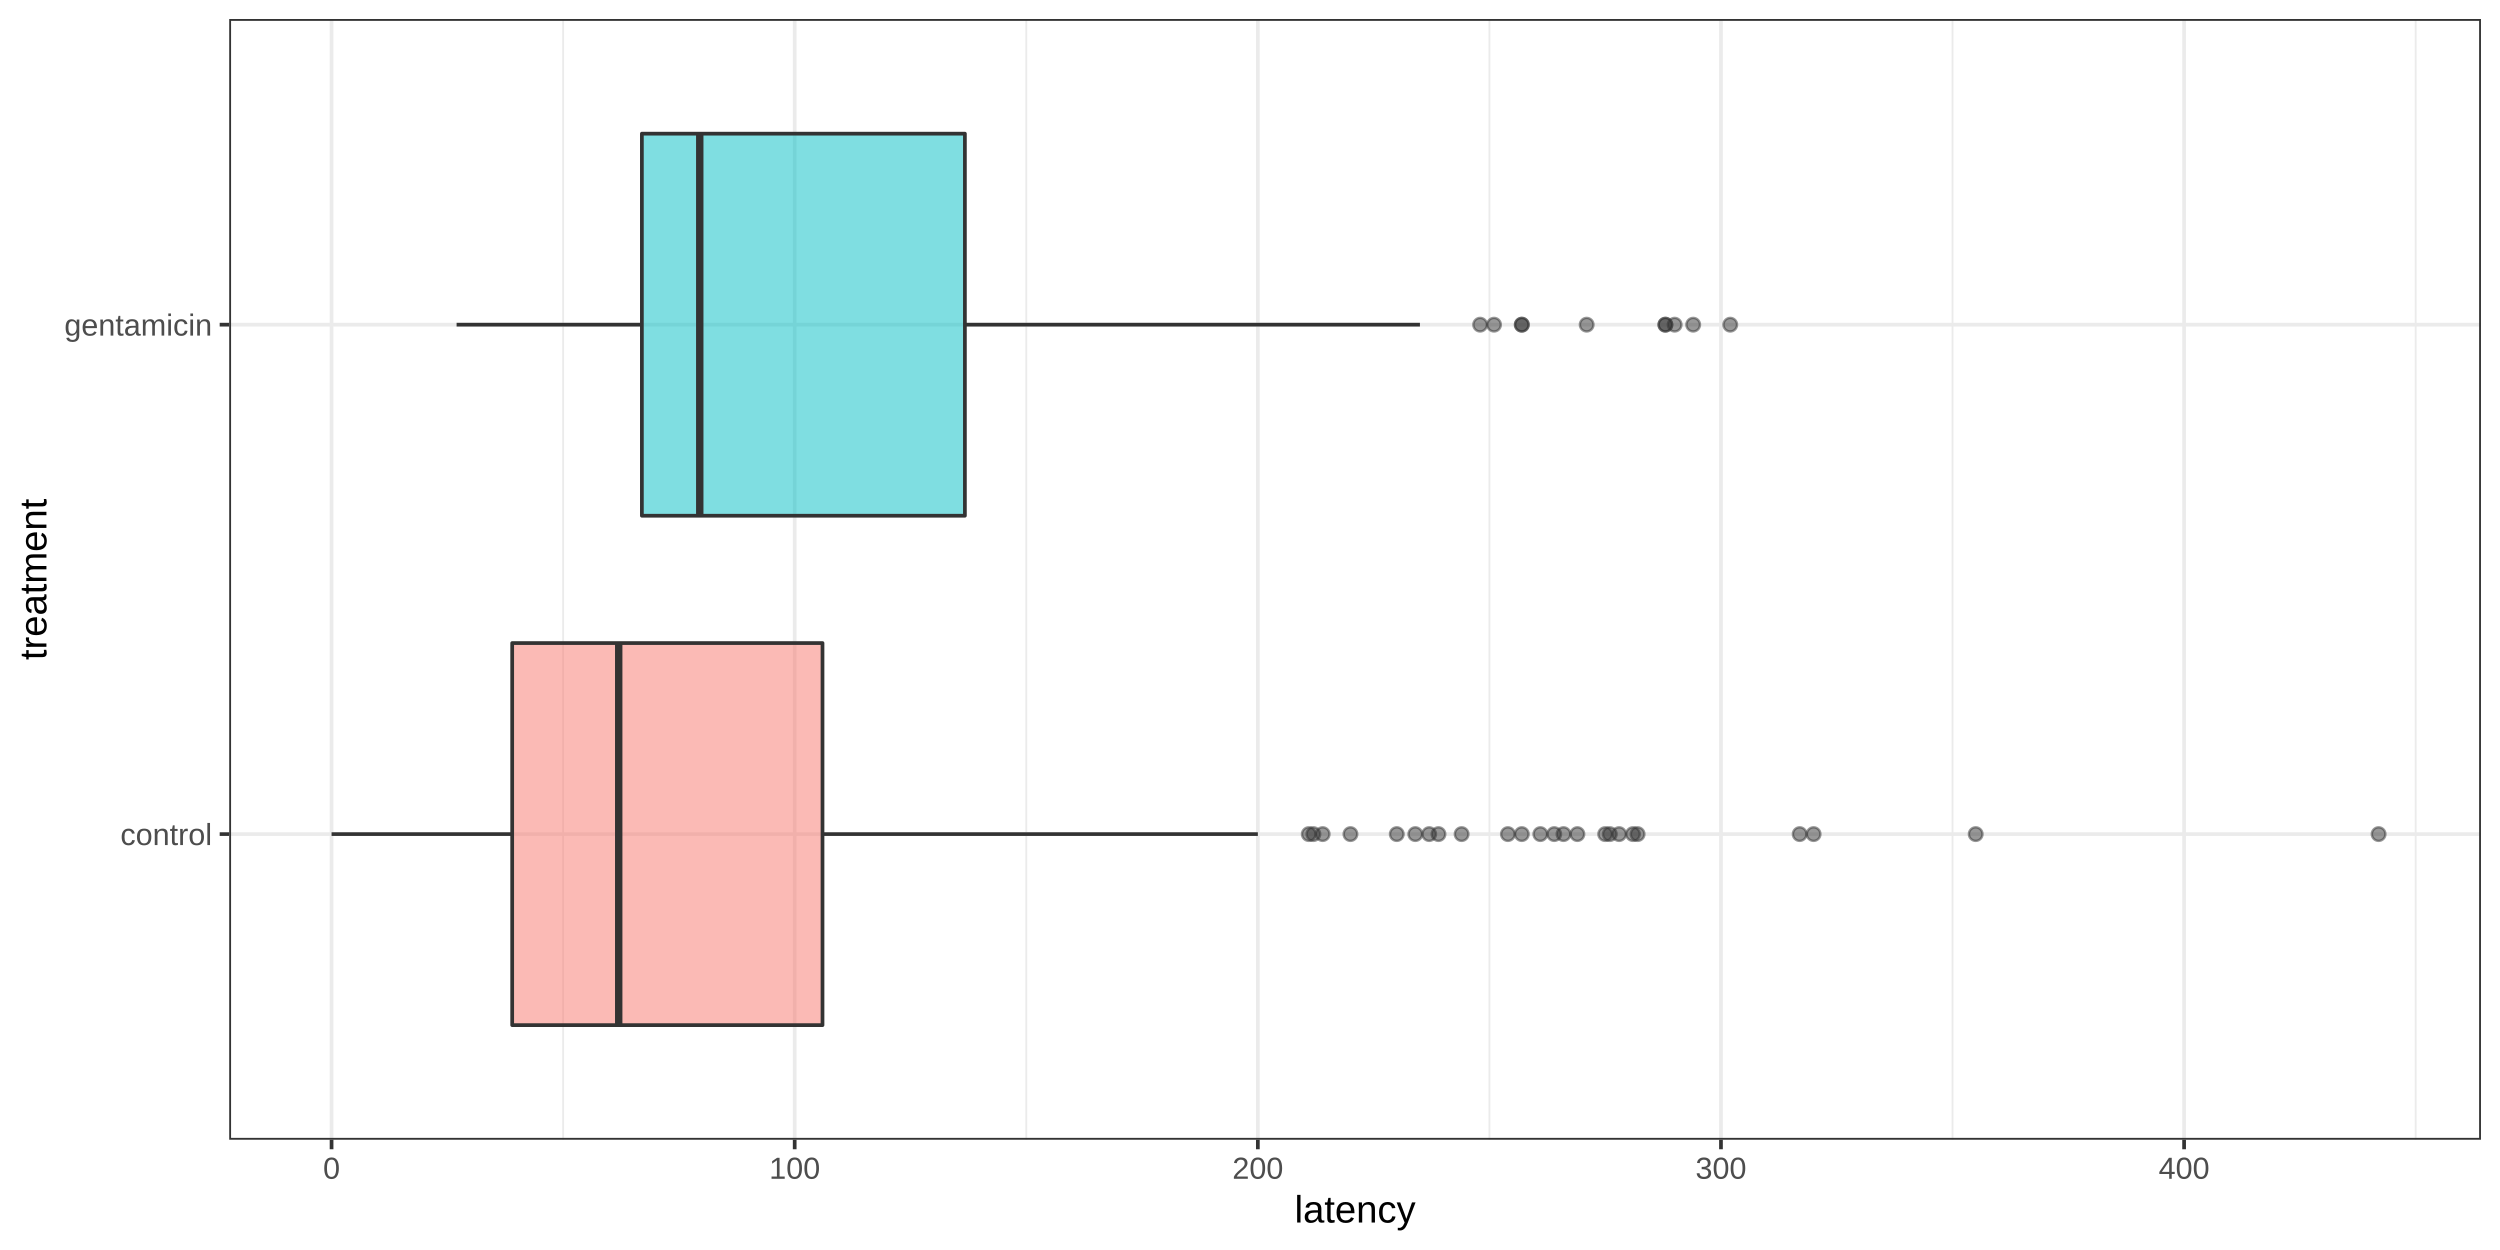
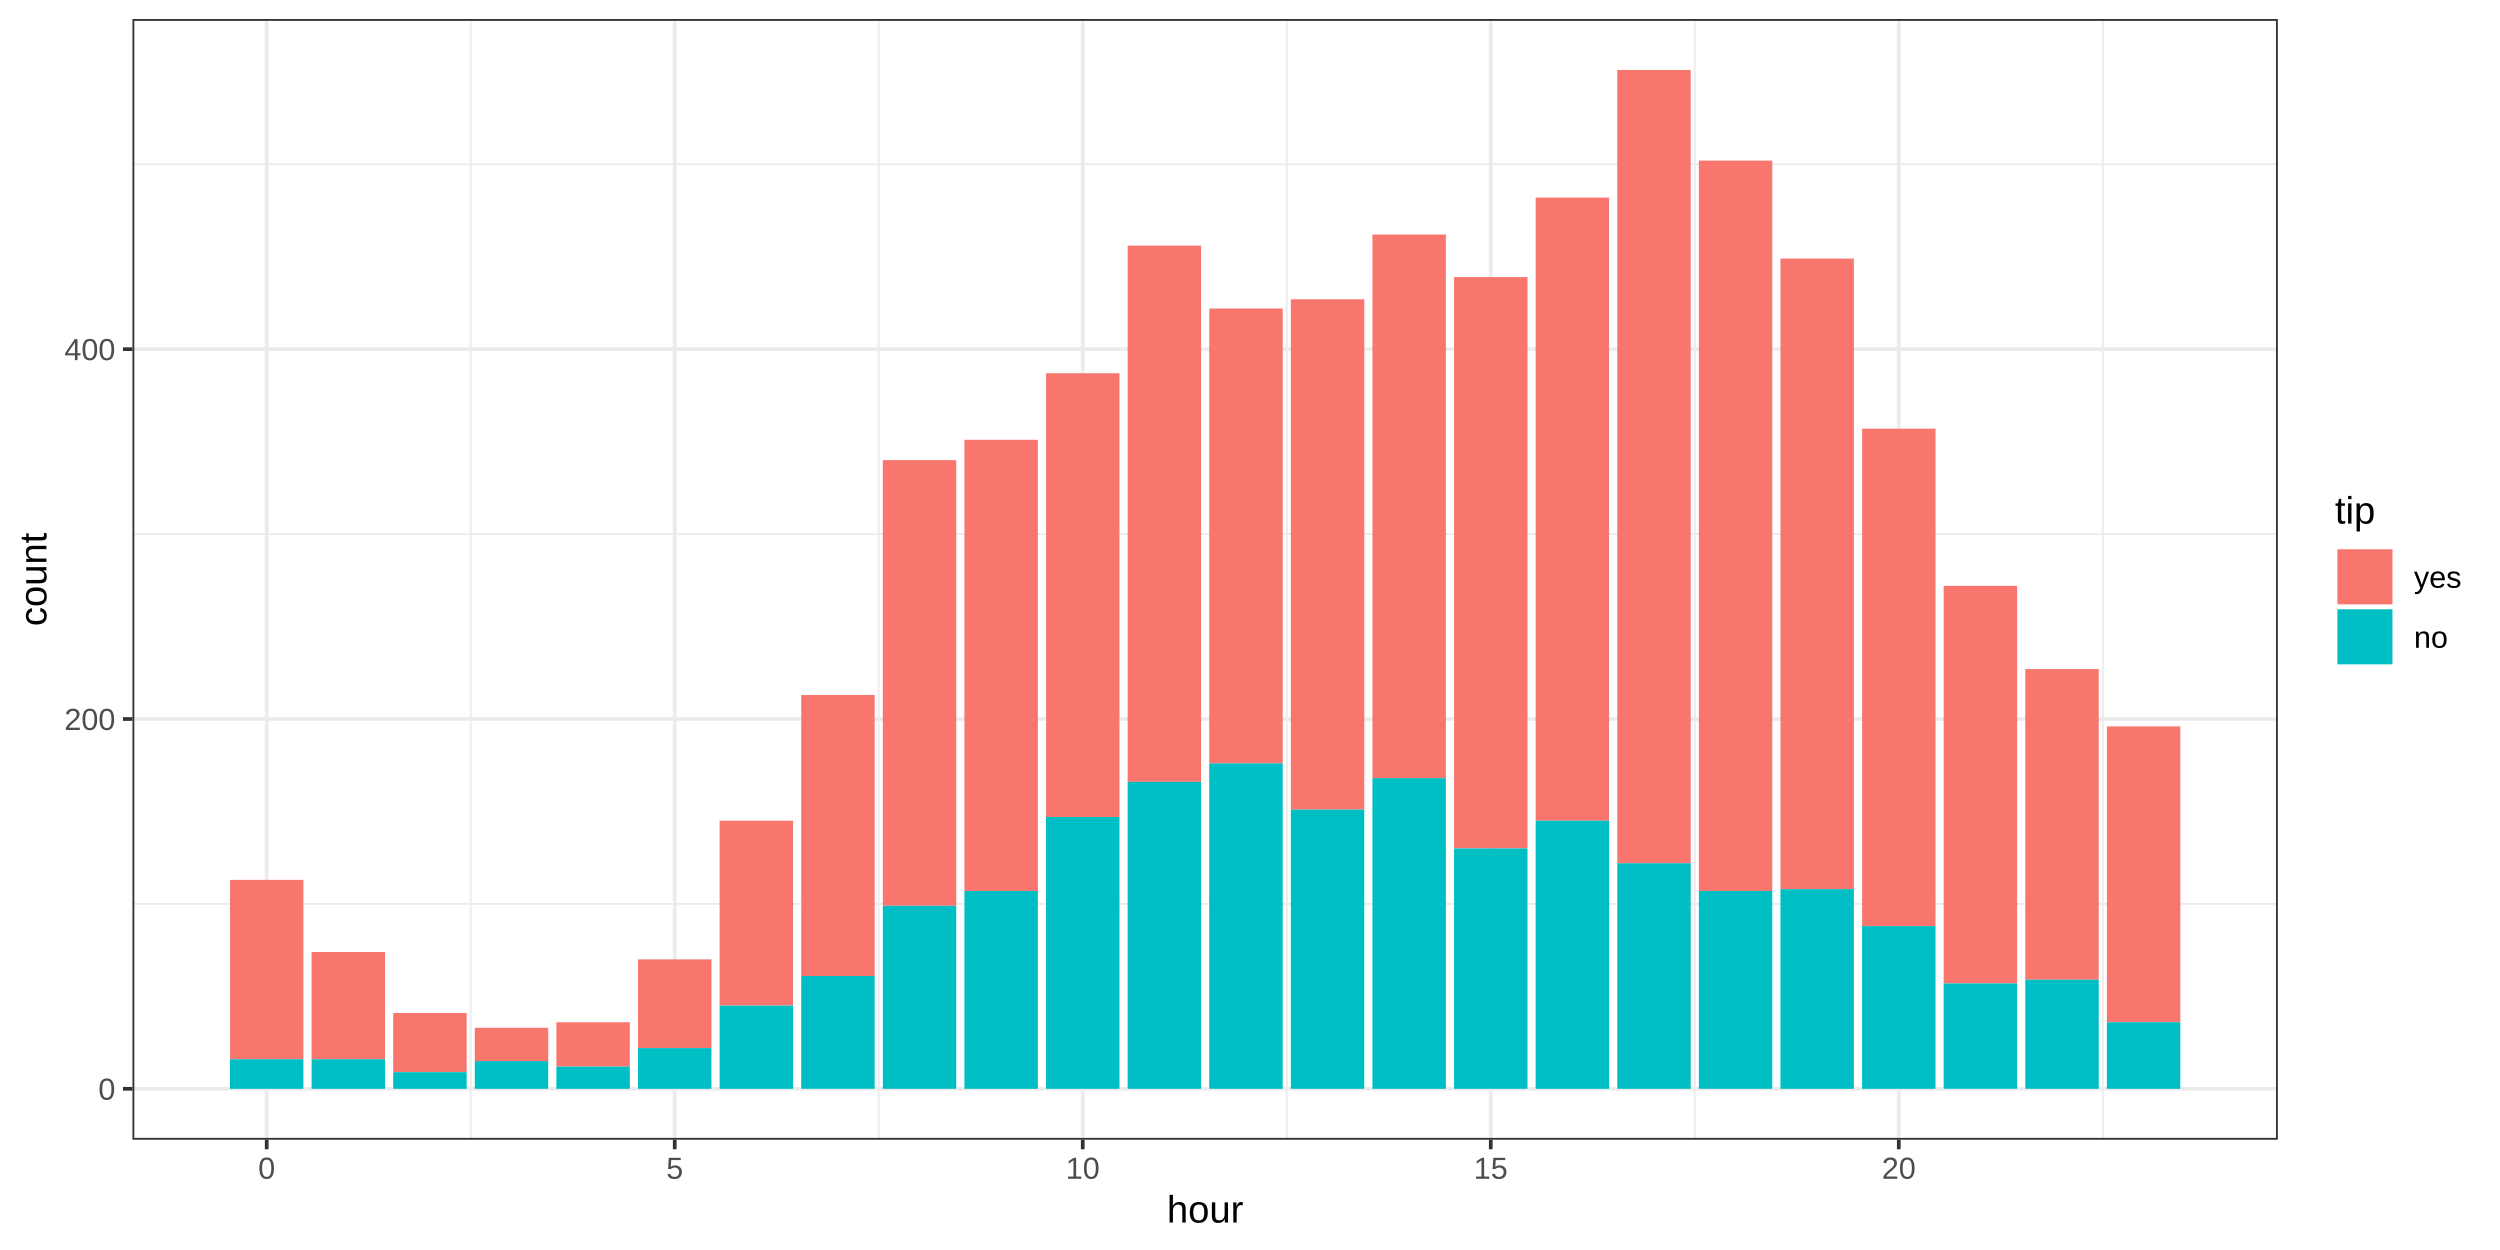
<svg xmlns="http://www.w3.org/2000/svg" class="svglite" width="720.00pt" height="360.00pt" viewBox="0 0 720.00 360.00">
  <defs>
    <style type="text/css">
    .svglite line, .svglite polyline, .svglite polygon, .svglite path, .svglite rect, .svglite circle {
      fill: none;
      stroke: #000000;
      stroke-linecap: round;
      stroke-linejoin: round;
      stroke-miterlimit: 10.00;
    }
    .svglite text {
      white-space: pre;
    }
  </style>
  </defs>
  <rect width="100%" height="100%" style="stroke: none; fill: #FFFFFF;" />
  <defs>
    <clipPath id="cpMC4wMHw3MjAuMDB8MC4wMHwzNjAuMDA=">
      <rect x="0.00" y="0.00" width="720.00" height="360.00" />
    </clipPath>
  </defs>
  <g clip-path="url(#cpMC4wMHw3MjAuMDB8MC4wMHwzNjAuMDA=)">
    <rect x="0.00" y="0.00" width="720.00" height="360.00" style="stroke-width: 1.07; stroke: #FFFFFF; fill: #FFFFFF;" />
  </g>
  <defs>
-     <clipPath id="cpNjYuMDF8NzE0LjUyfDUuNDh8MzI4LjI1">
-       <rect x="66.01" y="5.48" width="648.51" height="322.77" />
+     <clipPath id="cpMzguMTV8NjU2LjAyfDUuNDh8MzI4LjI1">
+       <rect x="38.15" y="5.48" width="617.87" height="322.77" />
    </clipPath>
  </defs>
-   <g clip-path="url(#cpNjYuMDF8NzE0LjUyfDUuNDh8MzI4LjI1)">
-     <rect x="66.01" y="5.48" width="648.51" height="322.77" style="stroke-width: 1.07; stroke: none; fill: #FFFFFF;" />
-     <polyline points="162.18,328.25 162.18,5.48 " style="stroke-width: 0.53; stroke: #EBEBEB; stroke-linecap: butt;" />
-     <polyline points="295.57,328.25 295.57,5.48 " style="stroke-width: 0.53; stroke: #EBEBEB; stroke-linecap: butt;" />
-     <polyline points="428.95,328.25 428.95,5.48 " style="stroke-width: 0.53; stroke: #EBEBEB; stroke-linecap: butt;" />
-     <polyline points="562.33,328.25 562.33,5.48 " style="stroke-width: 0.53; stroke: #EBEBEB; stroke-linecap: butt;" />
-     <polyline points="695.71,328.25 695.71,5.48 " style="stroke-width: 0.53; stroke: #EBEBEB; stroke-linecap: butt;" />
-     <polyline points="66.01,240.22 714.52,240.22 " style="stroke-width: 1.07; stroke: #EBEBEB; stroke-linecap: butt;" />
-     <polyline points="66.01,93.51 714.52,93.51 " style="stroke-width: 1.07; stroke: #EBEBEB; stroke-linecap: butt;" />
-     <polyline points="95.49,328.25 95.49,5.48 " style="stroke-width: 1.07; stroke: #EBEBEB; stroke-linecap: butt;" />
-     <polyline points="228.87,328.25 228.87,5.48 " style="stroke-width: 1.07; stroke: #EBEBEB; stroke-linecap: butt;" />
-     <polyline points="362.26,328.25 362.26,5.48 " style="stroke-width: 1.07; stroke: #EBEBEB; stroke-linecap: butt;" />
-     <polyline points="495.64,328.25 495.64,5.48 " style="stroke-width: 1.07; stroke: #EBEBEB; stroke-linecap: butt;" />
-     <polyline points="629.02,328.25 629.02,5.48 " style="stroke-width: 1.07; stroke: #EBEBEB; stroke-linecap: butt;" />
-     <circle cx="470.30" cy="240.22" r="1.95" style="stroke-width: 0.71; stroke: #333333; stroke-opacity: 0.50; fill: #333333; fill-opacity: 0.50;" />
-     <circle cx="522.32" cy="240.22" r="1.95" style="stroke-width: 0.71; stroke: #333333; stroke-opacity: 0.50; fill: #333333; fill-opacity: 0.50;" />
-     <circle cx="685.04" cy="240.22" r="1.95" style="stroke-width: 0.71; stroke: #333333; stroke-opacity: 0.50; fill: #333333; fill-opacity: 0.50;" />
-     <circle cx="411.61" cy="240.22" r="1.95" style="stroke-width: 0.71; stroke: #333333; stroke-opacity: 0.50; fill: #333333; fill-opacity: 0.50;" />
-     <circle cx="434.28" cy="240.22" r="1.95" style="stroke-width: 0.71; stroke: #333333; stroke-opacity: 0.50; fill: #333333; fill-opacity: 0.50;" />
-     <circle cx="466.30" cy="240.22" r="1.95" style="stroke-width: 0.71; stroke: #333333; stroke-opacity: 0.50; fill: #333333; fill-opacity: 0.50;" />
-     <circle cx="376.93" cy="240.22" r="1.95" style="stroke-width: 0.71; stroke: #333333; stroke-opacity: 0.50; fill: #333333; fill-opacity: 0.50;" />
-     <circle cx="518.31" cy="240.22" r="1.95" style="stroke-width: 0.71; stroke: #333333; stroke-opacity: 0.50; fill: #333333; fill-opacity: 0.50;" />
-     <circle cx="420.95" cy="240.22" r="1.95" style="stroke-width: 0.71; stroke: #333333; stroke-opacity: 0.50; fill: #333333; fill-opacity: 0.50;" />
-     <circle cx="380.93" cy="240.22" r="1.95" style="stroke-width: 0.71; stroke: #333333; stroke-opacity: 0.50; fill: #333333; fill-opacity: 0.50;" />
-     <circle cx="450.29" cy="240.22" r="1.95" style="stroke-width: 0.71; stroke: #333333; stroke-opacity: 0.50; fill: #333333; fill-opacity: 0.50;" />
-     <circle cx="443.62" cy="240.22" r="1.95" style="stroke-width: 0.71; stroke: #333333; stroke-opacity: 0.50; fill: #333333; fill-opacity: 0.50;" />
-     <circle cx="378.26" cy="240.22" r="1.95" style="stroke-width: 0.71; stroke: #333333; stroke-opacity: 0.50; fill: #333333; fill-opacity: 0.50;" />
-     <circle cx="463.63" cy="240.22" r="1.95" style="stroke-width: 0.71; stroke: #333333; stroke-opacity: 0.50; fill: #333333; fill-opacity: 0.50;" />
-     <circle cx="402.27" cy="240.22" r="1.95" style="stroke-width: 0.71; stroke: #333333; stroke-opacity: 0.50; fill: #333333; fill-opacity: 0.50;" />
-     <circle cx="414.28" cy="240.22" r="1.95" style="stroke-width: 0.71; stroke: #333333; stroke-opacity: 0.50; fill: #333333; fill-opacity: 0.50;" />
-     <circle cx="438.28" cy="240.22" r="1.95" style="stroke-width: 0.71; stroke: #333333; stroke-opacity: 0.50; fill: #333333; fill-opacity: 0.50;" />
-     <circle cx="454.29" cy="240.22" r="1.95" style="stroke-width: 0.71; stroke: #333333; stroke-opacity: 0.50; fill: #333333; fill-opacity: 0.50;" />
-     <circle cx="471.63" cy="240.22" r="1.95" style="stroke-width: 0.71; stroke: #333333; stroke-opacity: 0.50; fill: #333333; fill-opacity: 0.50;" />
-     <circle cx="462.29" cy="240.22" r="1.95" style="stroke-width: 0.71; stroke: #333333; stroke-opacity: 0.50; fill: #333333; fill-opacity: 0.50;" />
-     <circle cx="447.62" cy="240.22" r="1.95" style="stroke-width: 0.71; stroke: #333333; stroke-opacity: 0.50; fill: #333333; fill-opacity: 0.50;" />
-     <circle cx="407.61" cy="240.22" r="1.95" style="stroke-width: 0.71; stroke: #333333; stroke-opacity: 0.50; fill: #333333; fill-opacity: 0.50;" />
-     <circle cx="388.93" cy="240.22" r="1.95" style="stroke-width: 0.71; stroke: #333333; stroke-opacity: 0.50; fill: #333333; fill-opacity: 0.50;" />
-     <circle cx="569.00" cy="240.22" r="1.95" style="stroke-width: 0.71; stroke: #333333; stroke-opacity: 0.50; fill: #333333; fill-opacity: 0.50;" />
-     <line x1="236.88" y1="240.22" x2="362.26" y2="240.22" style="stroke-width: 1.07; stroke: #333333; stroke-linecap: butt;" />
-     <line x1="147.51" y1="240.22" x2="95.49" y2="240.22" style="stroke-width: 1.07; stroke: #333333; stroke-linecap: butt;" />
-     <polygon points="236.88,295.24 147.51,295.24 147.51,185.20 236.88,185.20 236.88,295.24 " style="stroke-width: 1.07; stroke: #333333; fill: #F8766D; fill-opacity: 0.50;" />
-     <line x1="178.19" y1="295.24" x2="178.19" y2="185.20" style="stroke-width: 2.13; stroke: #333333; stroke-linecap: butt;" />
-     <circle cx="430.28" cy="93.51" r="1.95" style="stroke-width: 0.71; stroke: #333333; stroke-opacity: 0.50; fill: #333333; fill-opacity: 0.50;" />
-     <circle cx="498.31" cy="93.51" r="1.95" style="stroke-width: 0.71; stroke: #333333; stroke-opacity: 0.50; fill: #333333; fill-opacity: 0.50;" />
-     <circle cx="482.30" cy="93.51" r="1.95" style="stroke-width: 0.71; stroke: #333333; stroke-opacity: 0.50; fill: #333333; fill-opacity: 0.50;" />
-     <circle cx="487.64" cy="93.51" r="1.95" style="stroke-width: 0.71; stroke: #333333; stroke-opacity: 0.50; fill: #333333; fill-opacity: 0.50;" />
-     <circle cx="438.28" cy="93.51" r="1.95" style="stroke-width: 0.71; stroke: #333333; stroke-opacity: 0.50; fill: #333333; fill-opacity: 0.50;" />
-     <circle cx="479.63" cy="93.51" r="1.95" style="stroke-width: 0.71; stroke: #333333; stroke-opacity: 0.50; fill: #333333; fill-opacity: 0.50;" />
-     <circle cx="479.63" cy="93.51" r="1.95" style="stroke-width: 0.71; stroke: #333333; stroke-opacity: 0.50; fill: #333333; fill-opacity: 0.50;" />
-     <circle cx="438.28" cy="93.51" r="1.95" style="stroke-width: 0.71; stroke: #333333; stroke-opacity: 0.50; fill: #333333; fill-opacity: 0.50;" />
-     <circle cx="456.96" cy="93.51" r="1.95" style="stroke-width: 0.71; stroke: #333333; stroke-opacity: 0.50; fill: #333333; fill-opacity: 0.50;" />
-     <circle cx="426.28" cy="93.51" r="1.95" style="stroke-width: 0.71; stroke: #333333; stroke-opacity: 0.50; fill: #333333; fill-opacity: 0.50;" />
-     <line x1="277.89" y1="93.51" x2="408.94" y2="93.51" style="stroke-width: 1.07; stroke: #333333; stroke-linecap: butt;" />
-     <line x1="184.86" y1="93.51" x2="131.50" y2="93.51" style="stroke-width: 1.07; stroke: #333333; stroke-linecap: butt;" />
-     <polygon points="277.89,148.53 184.86,148.53 184.86,38.49 277.89,38.49 277.89,148.53 " style="stroke-width: 1.07; stroke: #333333; fill: #00BFC4; fill-opacity: 0.50;" />
-     <line x1="201.53" y1="148.53" x2="201.53" y2="38.49" style="stroke-width: 2.13; stroke: #333333; stroke-linecap: butt;" />
-     <rect x="66.01" y="5.48" width="648.51" height="322.77" style="stroke-width: 1.07; stroke: #333333;" />
+   <g clip-path="url(#cpMzguMTV8NjU2LjAyfDUuNDh8MzI4LjI1)">
+     <rect x="38.15" y="5.48" width="617.87" height="322.77" style="stroke-width: 1.07; stroke: none; fill: #FFFFFF;" />
+     <polyline points="38.15,260.33 656.02,260.33 " style="stroke-width: 0.53; stroke: #EBEBEB; stroke-linecap: butt;" />
+     <polyline points="38.15,153.82 656.02,153.82 " style="stroke-width: 0.53; stroke: #EBEBEB; stroke-linecap: butt;" />
+     <polyline points="38.15,47.31 656.02,47.31 " style="stroke-width: 0.53; stroke: #EBEBEB; stroke-linecap: butt;" />
+     <polyline points="135.57,328.25 135.57,5.48 " style="stroke-width: 0.53; stroke: #EBEBEB; stroke-linecap: butt;" />
+     <polyline points="253.08,328.25 253.08,5.48 " style="stroke-width: 0.53; stroke: #EBEBEB; stroke-linecap: butt;" />
+     <polyline points="370.59,328.25 370.59,5.48 " style="stroke-width: 0.53; stroke: #EBEBEB; stroke-linecap: butt;" />
+     <polyline points="488.10,328.25 488.10,5.48 " style="stroke-width: 0.53; stroke: #EBEBEB; stroke-linecap: butt;" />
+     <polyline points="605.61,328.25 605.61,5.48 " style="stroke-width: 0.53; stroke: #EBEBEB; stroke-linecap: butt;" />
+     <polyline points="38.15,313.58 656.02,313.58 " style="stroke-width: 1.07; stroke: #EBEBEB; stroke-linecap: butt;" />
+     <polyline points="38.15,207.07 656.02,207.07 " style="stroke-width: 1.07; stroke: #EBEBEB; stroke-linecap: butt;" />
+     <polyline points="38.15,100.56 656.02,100.56 " style="stroke-width: 1.07; stroke: #EBEBEB; stroke-linecap: butt;" />
+     <polyline points="76.81,328.25 76.81,5.48 " style="stroke-width: 1.07; stroke: #EBEBEB; stroke-linecap: butt;" />
+     <polyline points="194.32,328.25 194.32,5.48 " style="stroke-width: 1.07; stroke: #EBEBEB; stroke-linecap: butt;" />
+     <polyline points="311.83,328.25 311.83,5.48 " style="stroke-width: 1.07; stroke: #EBEBEB; stroke-linecap: butt;" />
+     <polyline points="429.34,328.25 429.34,5.48 " style="stroke-width: 1.07; stroke: #EBEBEB; stroke-linecap: butt;" />
+     <polyline points="546.85,328.25 546.85,5.48 " style="stroke-width: 1.07; stroke: #EBEBEB; stroke-linecap: butt;" />
+     <rect x="66.23" y="253.40" width="21.15" height="51.66" style="stroke-width: 1.07; stroke: none; stroke-linecap: butt; stroke-linejoin: miter; fill: #F8766D;" />
+     <rect x="89.74" y="274.17" width="21.15" height="30.89" style="stroke-width: 1.07; stroke: none; stroke-linecap: butt; stroke-linejoin: miter; fill: #F8766D;" />
+     <rect x="113.24" y="291.75" width="21.15" height="17.04" style="stroke-width: 1.07; stroke: none; stroke-linecap: butt; stroke-linejoin: miter; fill: #F8766D;" />
+     <rect x="136.74" y="296.01" width="21.15" height="9.59" style="stroke-width: 1.07; stroke: none; stroke-linecap: butt; stroke-linejoin: miter; fill: #F8766D;" />
+     <rect x="160.24" y="294.41" width="21.15" height="12.78" style="stroke-width: 1.07; stroke: none; stroke-linecap: butt; stroke-linejoin: miter; fill: #F8766D;" />
+     <rect x="183.75" y="276.30" width="21.15" height="25.56" style="stroke-width: 1.07; stroke: none; stroke-linecap: butt; stroke-linejoin: miter; fill: #F8766D;" />
+     <rect x="207.25" y="236.36" width="21.15" height="53.25" style="stroke-width: 1.07; stroke: none; stroke-linecap: butt; stroke-linejoin: miter; fill: #F8766D;" />
+     <rect x="230.75" y="200.15" width="21.15" height="80.95" style="stroke-width: 1.07; stroke: none; stroke-linecap: butt; stroke-linejoin: miter; fill: #F8766D;" />
+     <rect x="254.25" y="132.52" width="21.15" height="128.34" style="stroke-width: 1.07; stroke: none; stroke-linecap: butt; stroke-linejoin: miter; fill: #F8766D;" />
+     <rect x="277.75" y="126.66" width="21.15" height="129.94" style="stroke-width: 1.07; stroke: none; stroke-linecap: butt; stroke-linejoin: miter; fill: #F8766D;" />
+     <rect x="301.26" y="107.49" width="21.15" height="127.81" style="stroke-width: 1.07; stroke: none; stroke-linecap: butt; stroke-linejoin: miter; fill: #F8766D;" />
+     <rect x="324.76" y="70.74" width="21.15" height="154.44" style="stroke-width: 1.07; stroke: none; stroke-linecap: butt; stroke-linejoin: miter; fill: #F8766D;" />
+     <rect x="348.26" y="88.85" width="21.15" height="131.00" style="stroke-width: 1.07; stroke: none; stroke-linecap: butt; stroke-linejoin: miter; fill: #F8766D;" />
+     <rect x="371.76" y="86.19" width="21.15" height="146.98" style="stroke-width: 1.07; stroke: none; stroke-linecap: butt; stroke-linejoin: miter; fill: #F8766D;" />
+     <rect x="395.26" y="67.55" width="21.15" height="156.57" style="stroke-width: 1.07; stroke: none; stroke-linecap: butt; stroke-linejoin: miter; fill: #F8766D;" />
+     <rect x="418.77" y="79.80" width="21.15" height="164.55" style="stroke-width: 1.07; stroke: none; stroke-linecap: butt; stroke-linejoin: miter; fill: #F8766D;" />
+     <rect x="442.27" y="56.90" width="21.15" height="179.47" style="stroke-width: 1.07; stroke: none; stroke-linecap: butt; stroke-linejoin: miter; fill: #F8766D;" />
+     <rect x="465.77" y="20.15" width="21.15" height="228.46" style="stroke-width: 1.07; stroke: none; stroke-linecap: butt; stroke-linejoin: miter; fill: #F8766D;" />
+     <rect x="489.27" y="46.25" width="21.15" height="210.35" style="stroke-width: 1.07; stroke: none; stroke-linecap: butt; stroke-linejoin: miter; fill: #F8766D;" />
+     <rect x="512.77" y="74.47" width="21.15" height="181.60" style="stroke-width: 1.07; stroke: none; stroke-linecap: butt; stroke-linejoin: miter; fill: #F8766D;" />
+     <rect x="536.28" y="123.46" width="21.15" height="143.25" style="stroke-width: 1.07; stroke: none; stroke-linecap: butt; stroke-linejoin: miter; fill: #F8766D;" />
+     <rect x="559.78" y="168.73" width="21.15" height="114.50" style="stroke-width: 1.07; stroke: none; stroke-linecap: butt; stroke-linejoin: miter; fill: #F8766D;" />
+     <rect x="583.28" y="192.69" width="21.15" height="89.47" style="stroke-width: 1.07; stroke: none; stroke-linecap: butt; stroke-linejoin: miter; fill: #F8766D;" />
+     <rect x="606.78" y="209.20" width="21.15" height="85.21" style="stroke-width: 1.07; stroke: none; stroke-linecap: butt; stroke-linejoin: miter; fill: #F8766D;" />
+     <rect x="66.23" y="305.06" width="21.15" height="8.52" style="stroke-width: 1.07; stroke: none; stroke-linecap: butt; stroke-linejoin: miter; fill: #00BFC4;" />
+     <rect x="89.74" y="305.06" width="21.15" height="8.52" style="stroke-width: 1.07; stroke: none; stroke-linecap: butt; stroke-linejoin: miter; fill: #00BFC4;" />
+     <rect x="113.24" y="308.79" width="21.15" height="4.79" style="stroke-width: 1.07; stroke: none; stroke-linecap: butt; stroke-linejoin: miter; fill: #00BFC4;" />
+     <rect x="136.74" y="305.59" width="21.15" height="7.99" style="stroke-width: 1.07; stroke: none; stroke-linecap: butt; stroke-linejoin: miter; fill: #00BFC4;" />
+     <rect x="160.24" y="307.19" width="21.15" height="6.39" style="stroke-width: 1.07; stroke: none; stroke-linecap: butt; stroke-linejoin: miter; fill: #00BFC4;" />
+     <rect x="183.75" y="301.86" width="21.15" height="11.72" style="stroke-width: 1.07; stroke: none; stroke-linecap: butt; stroke-linejoin: miter; fill: #00BFC4;" />
+     <rect x="207.25" y="289.62" width="21.15" height="23.96" style="stroke-width: 1.07; stroke: none; stroke-linecap: butt; stroke-linejoin: miter; fill: #00BFC4;" />
+     <rect x="230.75" y="281.09" width="21.15" height="32.48" style="stroke-width: 1.07; stroke: none; stroke-linecap: butt; stroke-linejoin: miter; fill: #00BFC4;" />
+     <rect x="254.25" y="260.86" width="21.15" height="52.72" style="stroke-width: 1.07; stroke: none; stroke-linecap: butt; stroke-linejoin: miter; fill: #00BFC4;" />
+     <rect x="277.75" y="256.60" width="21.15" height="56.98" style="stroke-width: 1.07; stroke: none; stroke-linecap: butt; stroke-linejoin: miter; fill: #00BFC4;" />
+     <rect x="301.26" y="235.30" width="21.15" height="78.28" style="stroke-width: 1.07; stroke: none; stroke-linecap: butt; stroke-linejoin: miter; fill: #00BFC4;" />
+     <rect x="324.76" y="225.18" width="21.15" height="88.40" style="stroke-width: 1.07; stroke: none; stroke-linecap: butt; stroke-linejoin: miter; fill: #00BFC4;" />
+     <rect x="348.26" y="219.85" width="21.15" height="93.73" style="stroke-width: 1.07; stroke: none; stroke-linecap: butt; stroke-linejoin: miter; fill: #00BFC4;" />
+     <rect x="371.76" y="233.17" width="21.15" height="80.41" style="stroke-width: 1.07; stroke: none; stroke-linecap: butt; stroke-linejoin: miter; fill: #00BFC4;" />
+     <rect x="395.26" y="224.11" width="21.15" height="89.47" style="stroke-width: 1.07; stroke: none; stroke-linecap: butt; stroke-linejoin: miter; fill: #00BFC4;" />
+     <rect x="418.77" y="244.35" width="21.15" height="69.23" style="stroke-width: 1.07; stroke: none; stroke-linecap: butt; stroke-linejoin: miter; fill: #00BFC4;" />
+     <rect x="442.27" y="236.36" width="21.15" height="77.22" style="stroke-width: 1.07; stroke: none; stroke-linecap: butt; stroke-linejoin: miter; fill: #00BFC4;" />
+     <rect x="465.77" y="248.61" width="21.15" height="64.97" style="stroke-width: 1.07; stroke: none; stroke-linecap: butt; stroke-linejoin: miter; fill: #00BFC4;" />
+     <rect x="489.27" y="256.60" width="21.15" height="56.98" style="stroke-width: 1.07; stroke: none; stroke-linecap: butt; stroke-linejoin: miter; fill: #00BFC4;" />
+     <rect x="512.77" y="256.07" width="21.15" height="57.51" style="stroke-width: 1.07; stroke: none; stroke-linecap: butt; stroke-linejoin: miter; fill: #00BFC4;" />
+     <rect x="536.28" y="266.72" width="21.15" height="46.86" style="stroke-width: 1.07; stroke: none; stroke-linecap: butt; stroke-linejoin: miter; fill: #00BFC4;" />
+     <rect x="559.78" y="283.22" width="21.15" height="30.35" style="stroke-width: 1.07; stroke: none; stroke-linecap: butt; stroke-linejoin: miter; fill: #00BFC4;" />
+     <rect x="583.28" y="282.16" width="21.15" height="31.42" style="stroke-width: 1.07; stroke: none; stroke-linecap: butt; stroke-linejoin: miter; fill: #00BFC4;" />
+     <rect x="606.78" y="294.41" width="21.15" height="19.17" style="stroke-width: 1.07; stroke: none; stroke-linecap: butt; stroke-linejoin: miter; fill: #00BFC4;" />
+     <rect x="38.15" y="5.48" width="617.87" height="322.77" style="stroke-width: 1.07; stroke: #333333;" />
  </g>
  <g clip-path="url(#cpMC4wMHw3MjAuMDB8MC4wMHwzNjAuMDA=)">
-     <text x="61.08" y="243.38" text-anchor="end" style="font-size: 8.80px;fill: #4D4D4D; font-family: &quot;Arial&quot;;" textLength="26.41px" lengthAdjust="spacingAndGlyphs">control</text>
-     <text x="61.08" y="96.66" text-anchor="end" style="font-size: 8.80px;fill: #4D4D4D; font-family: &quot;Arial&quot;;" textLength="42.55px" lengthAdjust="spacingAndGlyphs">gentamicin</text>
-     <polyline points="63.27,240.22 66.01,240.22 " style="stroke-width: 1.07; stroke: #333333; stroke-linecap: butt;" />
-     <polyline points="63.27,93.51 66.01,93.51 " style="stroke-width: 1.07; stroke: #333333; stroke-linecap: butt;" />
-     <polyline points="95.49,330.99 95.49,328.25 " style="stroke-width: 1.07; stroke: #333333; stroke-linecap: butt;" />
-     <polyline points="228.87,330.99 228.87,328.25 " style="stroke-width: 1.07; stroke: #333333; stroke-linecap: butt;" />
-     <polyline points="362.26,330.99 362.26,328.25 " style="stroke-width: 1.07; stroke: #333333; stroke-linecap: butt;" />
-     <polyline points="495.64,330.99 495.64,328.25 " style="stroke-width: 1.07; stroke: #333333; stroke-linecap: butt;" />
-     <polyline points="629.02,330.99 629.02,328.25 " style="stroke-width: 1.07; stroke: #333333; stroke-linecap: butt;" />
-     <text x="95.49" y="339.49" text-anchor="middle" style="font-size: 8.80px;fill: #4D4D4D; font-family: &quot;Arial&quot;;" textLength="4.90px" lengthAdjust="spacingAndGlyphs">0</text>
-     <text x="228.87" y="339.49" text-anchor="middle" style="font-size: 8.80px;fill: #4D4D4D; font-family: &quot;Arial&quot;;" textLength="14.69px" lengthAdjust="spacingAndGlyphs">100</text>
-     <text x="362.26" y="339.49" text-anchor="middle" style="font-size: 8.80px;fill: #4D4D4D; font-family: &quot;Arial&quot;;" textLength="14.69px" lengthAdjust="spacingAndGlyphs">200</text>
-     <text x="495.64" y="339.49" text-anchor="middle" style="font-size: 8.80px;fill: #4D4D4D; font-family: &quot;Arial&quot;;" textLength="14.69px" lengthAdjust="spacingAndGlyphs">300</text>
-     <text x="629.02" y="339.49" text-anchor="middle" style="font-size: 8.80px;fill: #4D4D4D; font-family: &quot;Arial&quot;;" textLength="14.69px" lengthAdjust="spacingAndGlyphs">400</text>
-     <text x="390.27" y="352.10" text-anchor="middle" style="font-size: 11.00px; font-family: &quot;Arial&quot;;" textLength="34.86px" lengthAdjust="spacingAndGlyphs">latency</text>
-     <text transform="translate(13.37,166.87) rotate(-90)" text-anchor="middle" style="font-size: 11.00px; font-family: &quot;Arial&quot;;" textLength="46.47px" lengthAdjust="spacingAndGlyphs">treatment</text>
+     <text x="33.22" y="316.73" text-anchor="end" style="font-size: 8.80px;fill: #4D4D4D; font-family: &quot;Arial&quot;;" textLength="4.90px" lengthAdjust="spacingAndGlyphs">0</text>
+     <text x="33.22" y="210.23" text-anchor="end" style="font-size: 8.80px;fill: #4D4D4D; font-family: &quot;Arial&quot;;" textLength="14.69px" lengthAdjust="spacingAndGlyphs">200</text>
+     <text x="33.22" y="103.72" text-anchor="end" style="font-size: 8.80px;fill: #4D4D4D; font-family: &quot;Arial&quot;;" textLength="14.69px" lengthAdjust="spacingAndGlyphs">400</text>
+     <polyline points="35.41,313.58 38.15,313.58 " style="stroke-width: 1.07; stroke: #333333; stroke-linecap: butt;" />
+     <polyline points="35.41,207.07 38.15,207.07 " style="stroke-width: 1.07; stroke: #333333; stroke-linecap: butt;" />
+     <polyline points="35.41,100.56 38.15,100.56 " style="stroke-width: 1.07; stroke: #333333; stroke-linecap: butt;" />
+     <polyline points="76.81,330.99 76.81,328.25 " style="stroke-width: 1.07; stroke: #333333; stroke-linecap: butt;" />
+     <polyline points="194.32,330.99 194.32,328.25 " style="stroke-width: 1.07; stroke: #333333; stroke-linecap: butt;" />
+     <polyline points="311.83,330.99 311.83,328.25 " style="stroke-width: 1.07; stroke: #333333; stroke-linecap: butt;" />
+     <polyline points="429.34,330.99 429.34,328.25 " style="stroke-width: 1.07; stroke: #333333; stroke-linecap: butt;" />
+     <polyline points="546.85,330.99 546.85,328.25 " style="stroke-width: 1.07; stroke: #333333; stroke-linecap: butt;" />
+     <text x="76.81" y="339.49" text-anchor="middle" style="font-size: 8.80px;fill: #4D4D4D; font-family: &quot;Arial&quot;;" textLength="4.90px" lengthAdjust="spacingAndGlyphs">0</text>
+     <text x="194.32" y="339.49" text-anchor="middle" style="font-size: 8.80px;fill: #4D4D4D; font-family: &quot;Arial&quot;;" textLength="4.90px" lengthAdjust="spacingAndGlyphs">5</text>
+     <text x="311.83" y="339.49" text-anchor="middle" style="font-size: 8.80px;fill: #4D4D4D; font-family: &quot;Arial&quot;;" textLength="9.79px" lengthAdjust="spacingAndGlyphs">10</text>
+     <text x="429.34" y="339.49" text-anchor="middle" style="font-size: 8.80px;fill: #4D4D4D; font-family: &quot;Arial&quot;;" textLength="9.79px" lengthAdjust="spacingAndGlyphs">15</text>
+     <text x="546.85" y="339.49" text-anchor="middle" style="font-size: 8.80px;fill: #4D4D4D; font-family: &quot;Arial&quot;;" textLength="9.79px" lengthAdjust="spacingAndGlyphs">20</text>
+     <text x="347.08" y="352.10" text-anchor="middle" style="font-size: 11.00px; font-family: &quot;Arial&quot;;" textLength="22.02px" lengthAdjust="spacingAndGlyphs">hour</text>
+     <text transform="translate(13.37,166.87) rotate(-90)" text-anchor="middle" style="font-size: 11.00px; font-family: &quot;Arial&quot;;" textLength="26.91px" lengthAdjust="spacingAndGlyphs">count</text>
+     <rect x="666.98" y="136.21" width="47.54" height="61.32" style="stroke-width: 1.07; stroke: none; fill: #FFFFFF;" />
+     <text x="672.46" y="150.79" style="font-size: 11.00px; font-family: &quot;Arial&quot;;" textLength="11.61px" lengthAdjust="spacingAndGlyphs">tip</text>
+     <rect x="672.46" y="157.48" width="17.28" height="17.28" style="stroke-width: 1.07; stroke: none; fill: #FFFFFF;" />
+     <rect x="673.17" y="158.19" width="15.86" height="15.86" style="stroke-width: 1.07; stroke: none; stroke-linecap: butt; stroke-linejoin: miter; fill: #F8766D;" />
+     <rect x="672.46" y="174.76" width="17.28" height="17.28" style="stroke-width: 1.07; stroke: none; fill: #FFFFFF;" />
+     <rect x="673.17" y="175.47" width="15.86" height="15.86" style="stroke-width: 1.07; stroke: none; stroke-linecap: butt; stroke-linejoin: miter; fill: #00BFC4;" />
+     <text x="695.22" y="169.28" style="font-size: 8.80px; font-family: &quot;Arial&quot;;" textLength="13.69px" lengthAdjust="spacingAndGlyphs">yes</text>
+     <text x="695.22" y="186.56" style="font-size: 8.80px; font-family: &quot;Arial&quot;;" textLength="9.79px" lengthAdjust="spacingAndGlyphs">no</text>
  </g>
</svg>
